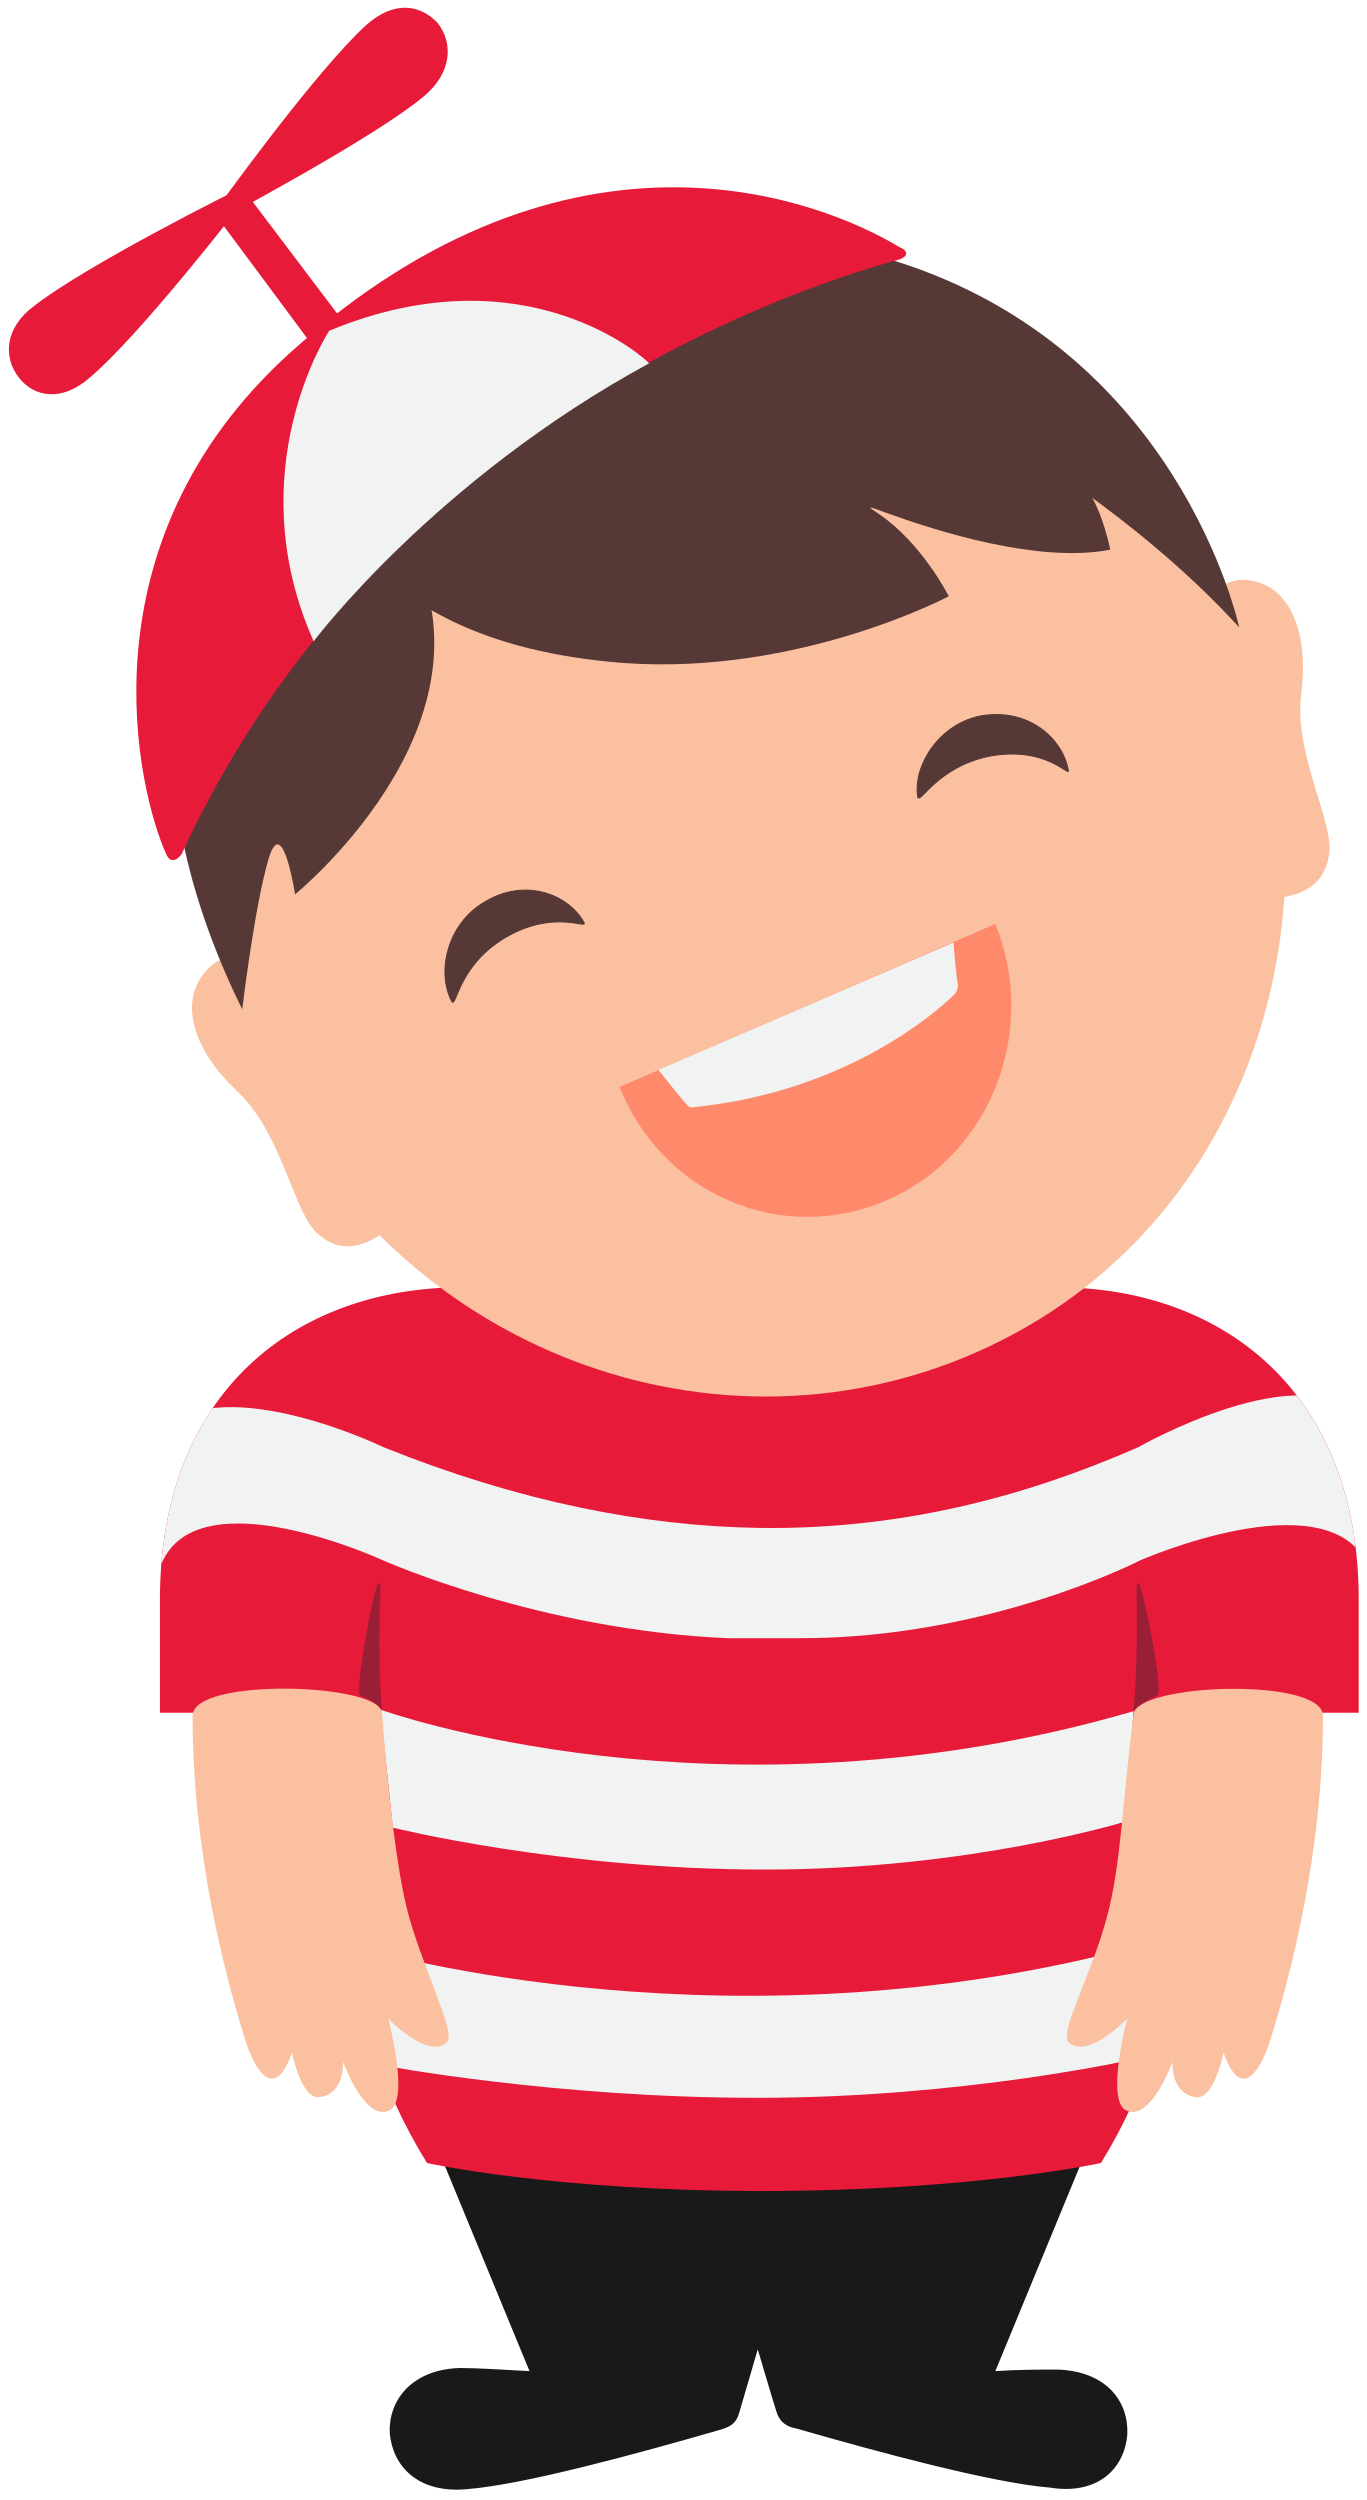
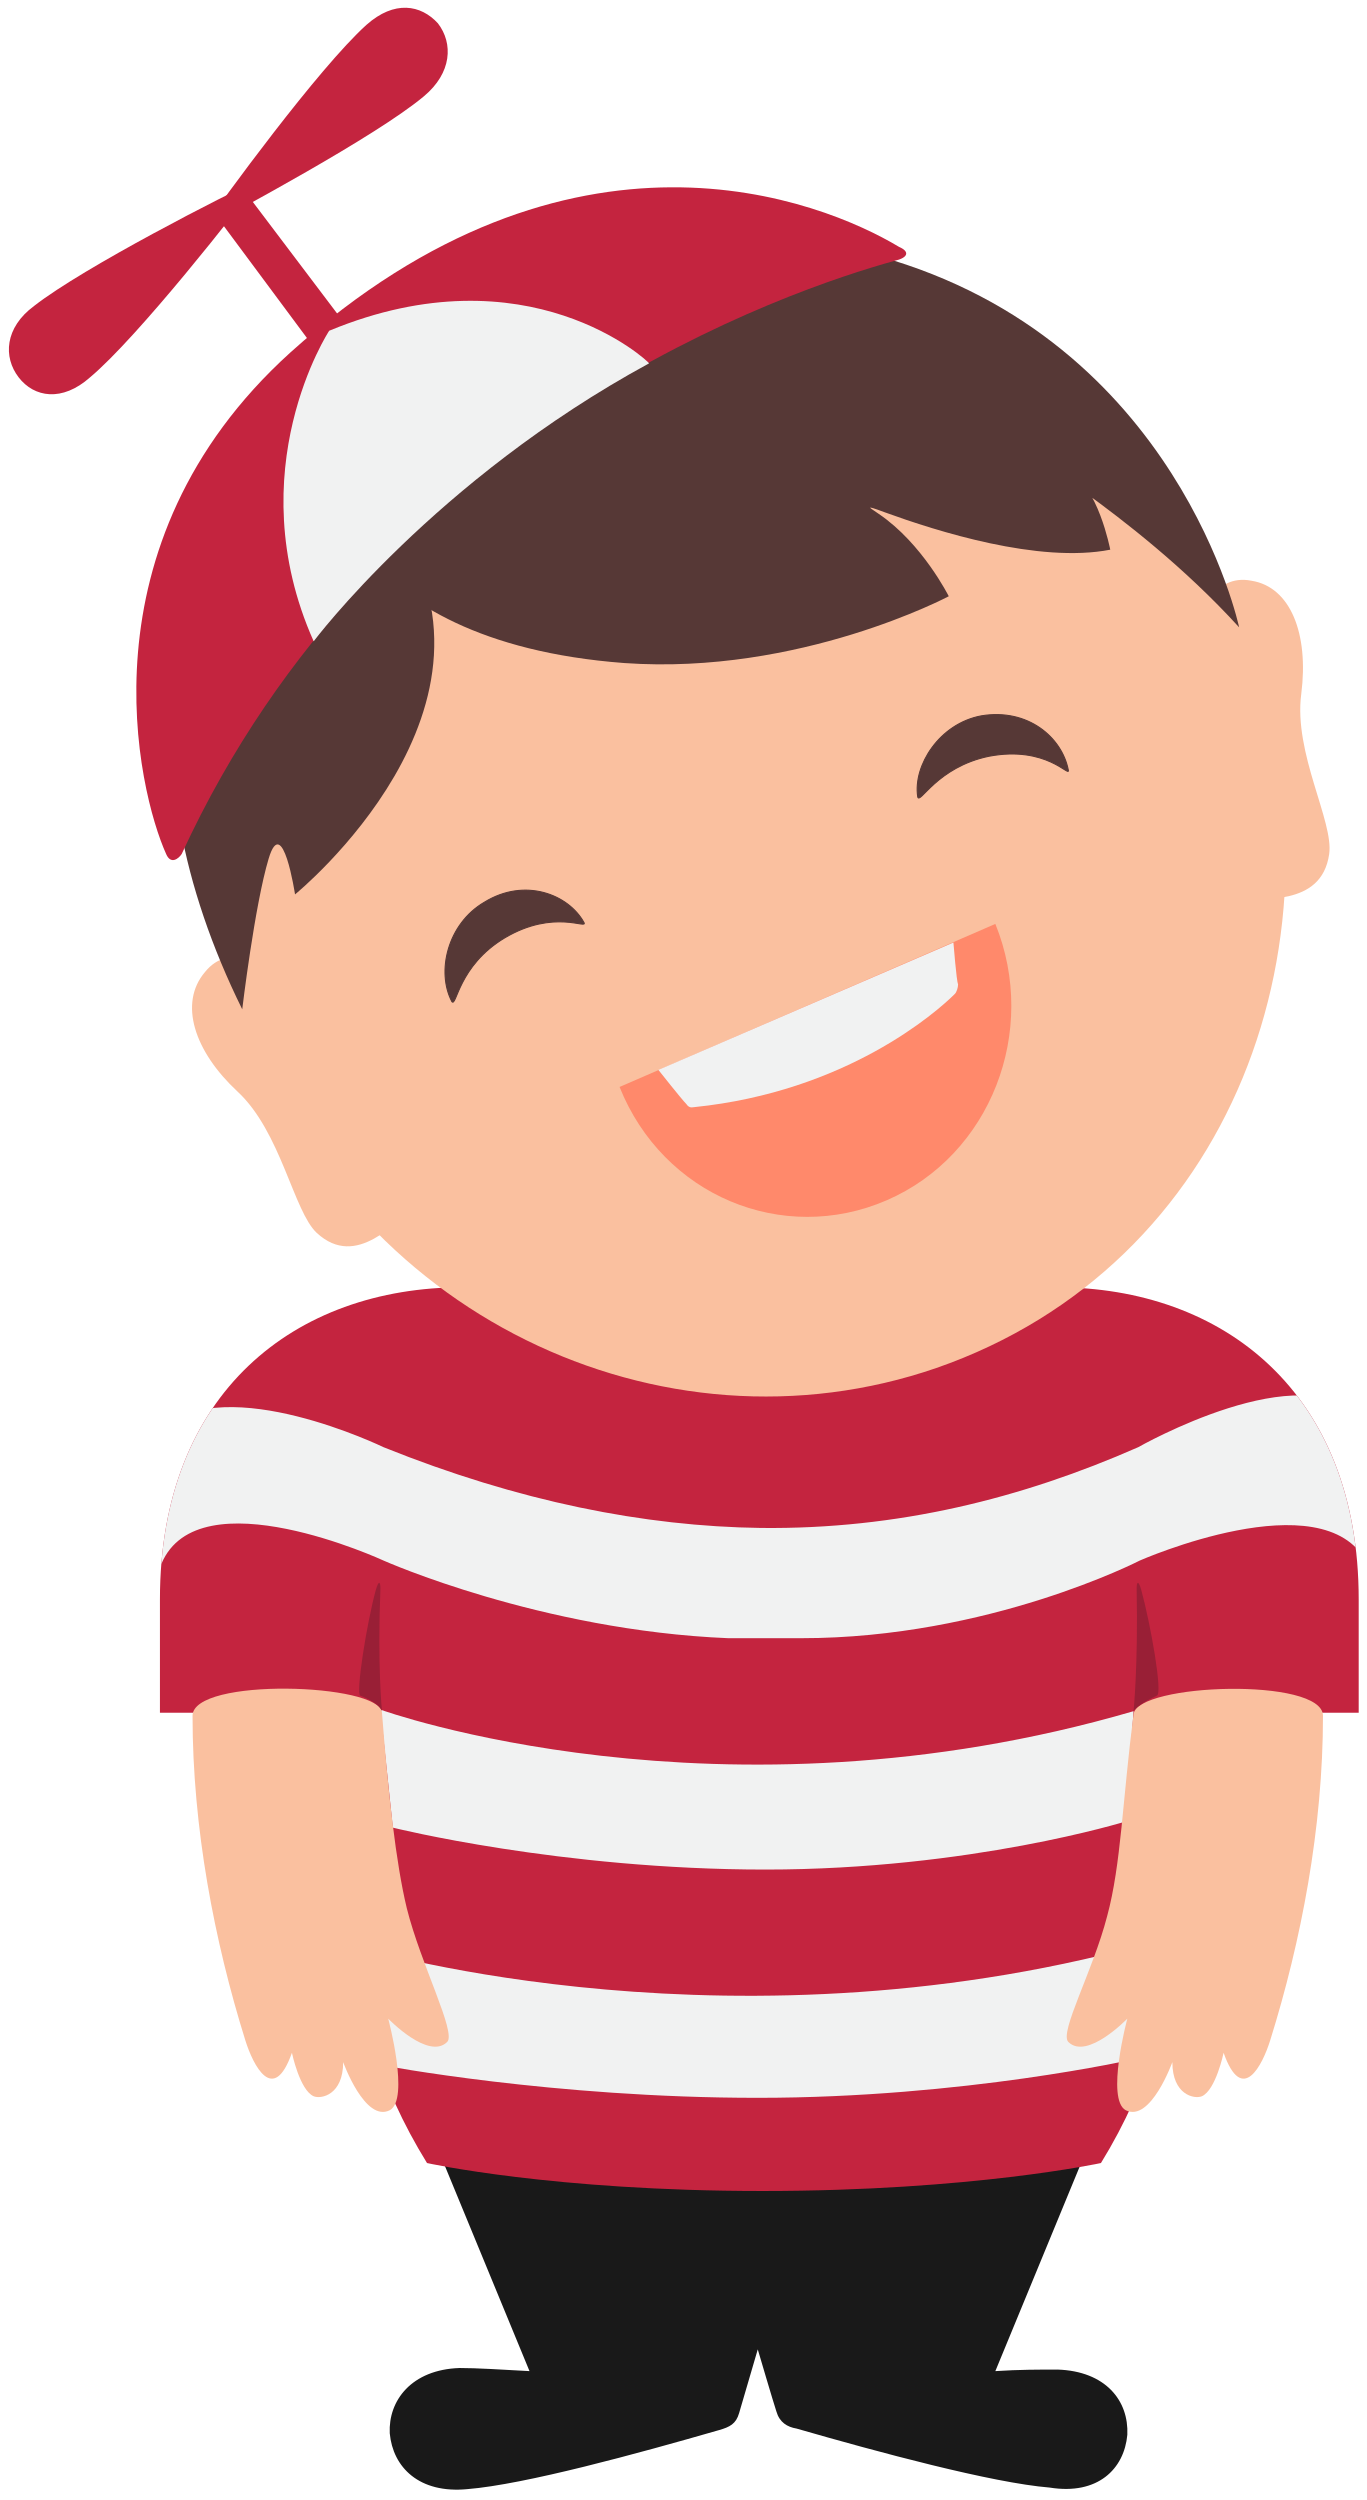
<svg xmlns="http://www.w3.org/2000/svg" xmlns:xlink="http://www.w3.org/1999/xlink" version="1.1" id="Layer_1" x="0px" y="0px" viewBox="0 0 88 161" style="enable-background:new 0 0 88 161;" xml:space="preserve">
  <style type="text/css">
	.st0{fill:#191919;}
- 	.st1{fill:#E71A3A;}
+ 	.st1{fill:#C4243F;}
	.st2{fill:#FAC09F;}
	.st3{fill:#563836;}
	.st4{fill:none;stroke:#563836;stroke-width:7.072631e-02;stroke-linecap:round;stroke-linejoin:round;stroke-miterlimit:10;}
	.st5{fill:#F1F2F2;}
	.st6{fill:#FF896B;}
	.st7{fill:#991F36;}
- 	.st8{clip-path:url(#SVGID_00000085221624547421655430000010313959624618909336_);fill:#F1F2F2;}
+ 	.st8{clip-path:url(#SVGID_00000140722269205987614830000012625023645021519535_);fill:#F1F2F2;}
</style>
  <g>
    <g>
      <g>
-         <defs>
-           <path id="SVGID_1_" d="M87.5,103c0-13.3-8.7-20.1-19.5-20.1H52.4h-7.1H29.8c-10.8,0-19.5,6.8-19.5,20.1v7.3l12.5,0      c-0.6,9.1-1.6,18.8,4.7,29c0,0,8.1,1.8,21.6,1.8c13.5,0,21.8-1.8,21.8-1.8c6.3-10.2,6-22.2,4.7-29l11.9,0V103z" />
-         </defs>
-         <clipPath id="SVGID_00000041983369168398148120000007535202224138891402_">
-           <use xlink:href="#SVGID_1_" style="overflow:visible;" />
-         </clipPath>
-       </g>
-     </g>
-     <g>
-       <g>
-         <path class="st0" d="M72.6,156.8L72.6,156.8c0.1-2.2-1.4-4.1-4.5-4.2c-1.1,0-2.5,0-4,0.1l8-19.4H26.1l8,19.4     c-1.8-0.1-3.4-0.2-4.5-0.2c-3.1,0.1-4.6,2.1-4.5,4.2h0c0,0,0,0,0,0v0h0c0.2,2.2,1.9,3.9,5,3.6c3.7-0.3,11-2.3,16.2-3.8     c0.7-0.2,1.1-0.4,1.3-1.1c0.2-0.7,1.2-4.1,1.2-4.1s1,3.4,1.2,4c0.2,0.7,0.7,1,1.3,1.1c5.2,1.5,12.6,3.5,16.3,3.8     C70.7,160.7,72.4,159,72.6,156.8L72.6,156.8L72.6,156.8C72.6,156.8,72.6,156.8,72.6,156.8" />
-         <path class="st1" d="M87.5,103c0-13.3-8.7-20.1-19.5-20.1H52.4h-7.1H29.8c-10.8,0-19.5,6.8-19.5,20.1v7.3l12.5,0     c-0.6,9.1-1.6,18.8,4.7,29c0,0,8.1,1.8,21.6,1.8c13.5,0,21.8-1.8,21.8-1.8c6.3-10.2,6-22.2,4.7-29l11.9,0V103z" />
+         <path class="st0" d="M72.6,156.8L72.6,156.8c0.1-2.2-1.4-4.1-4.5-4.2c-1.1,0-2.5,0-4,0.1l8-19.4h-46l8,19.4     c-1.8-0.1-3.4-0.2-4.5-0.2c-3.1,0.1-4.6,2.1-4.5,4.2l0,0l0,0l0,0l0,0c0.2,2.2,1.9,3.9,5,3.6c3.7-0.3,11-2.3,16.2-3.8     c0.7-0.2,1.1-0.4,1.3-1.1c0.2-0.7,1.2-4.1,1.2-4.1s1,3.4,1.2,4c0.2,0.7,0.7,1,1.3,1.1c5.2,1.5,12.6,3.5,16.3,3.8     C70.7,160.7,72.4,159,72.6,156.8L72.6,156.8L72.6,156.8L72.6,156.8" />
+         <path class="st1" d="M87.5,103c0-13.3-8.7-20.1-19.5-20.1H52.4h-7.1H29.8c-10.8,0-19.5,6.8-19.5,20.1v7.3h12.5     c-0.6,9.1-1.6,18.8,4.7,29c0,0,8.1,1.8,21.6,1.8s21.8-1.8,21.8-1.8c6.3-10.2,6-22.2,4.7-29h11.9C87.5,110.3,87.5,103,87.5,103z" />
        <polygon class="st1" points="25.8,25.6 23.8,27.2 14,14 15.9,12.5    " />
        <path class="st2" d="M80.4,41.3c6.8,19.2-1.1,40.2-20.1,46.8c-17.7,6.1-37.9-3.4-44.6-22.5c-6.8-19.2,2.2-40.1,20.1-46.8     C53.7,12,73.7,22.1,80.4,41.3" />
-         <path class="st2" d="M17.2,62.3c0,0-2.4-1.7-4,0.3c-1.7,2-0.7,5.1,2.1,7.7c2.8,2.6,3.6,7.7,5.1,9.1c2.6,2.4,5.1-0.9,6.3-1.5     c1.2-0.6-3.7-10.8-3.7-10.8L17.2,62.3z" />
+         <path class="st2" d="M17.2,62.3c0,0-2.4-1.7-4,0.3c-1.7,2-0.7,5.1,2.1,7.7s3.6,7.7,5.1,9.1c2.6,2.4,5.1-0.9,6.3-1.5     c1.2-0.6-3.7-10.8-3.7-10.8L17.2,62.3z" />
        <path class="st2" d="M77.3,39.8c0,0,0.8-2.9,3.3-2.4c2.5,0.4,3.7,3.4,3.2,7.3c-0.5,3.8,2.1,8.2,1.8,10.3     c-0.5,3.5-4.5,2.7-5.8,3.1c-1.3,0.4-3.9-10.7-3.9-10.7L77.3,39.8z" />
        <path class="st3" d="M32.5,60.4c3.2-1.9,5.4-0.5,5.1-1c-1-1.8-3.8-2.9-6.4-1.3c-2.4,1.4-3.1,4.5-2.1,6.4     C29.4,64.9,29.5,62.2,32.5,60.4" />
        <path class="st4" d="M32.5,60.4c3.2-1.9,5.4-0.5,5.1-1c-1-1.8-3.8-2.9-6.4-1.3c-2.4,1.4-3.1,4.5-2.1,6.4     C29.4,64.9,29.5,62.2,32.5,60.4z" />
        <path class="st3" d="M63.7,48.7c3.7-0.7,5.2,1.4,5.1,0.9c-0.4-2.1-2.6-4-5.6-3.5c-2.7,0.5-4.4,3.2-4.1,5.2     C59.2,51.9,60.3,49.4,63.7,48.7" />
        <path class="st4" d="M63.7,48.7c3.7-0.7,5.2,1.4,5.1,0.9c-0.4-2.1-2.6-4-5.6-3.5c-2.7,0.5-4.4,3.2-4.1,5.2     C59.2,51.9,60.3,49.4,63.7,48.7z" />
        <path class="st3" d="M20.7,29.9c0,0,1,11.4,19.5,12.8c11.3,0.8,20.9-4.3,20.9-4.3s-1.7-3.4-4.5-5.3c-0.4-0.3-1.2-0.7,0.4-0.1     c3.3,1.2,9.9,3.3,14.5,2.4c0,0-0.8-4.2-2.7-5c-4.8-2.1,3.9,2.2,11,10c0,0-3.9-18.5-23.2-23.9C42,12.3,28.8,19.1,20.7,29.9" />
        <path class="st3" d="M22.9,27.9C10.1,33.7,7.7,49,15.6,65c0,0,0.8-6.7,1.7-9.7c0.9-3,1.7,2.3,1.7,2.3s15-12.2,6.2-24.3     C22.5,29.5,22.9,27.9,22.9,27.9" />
        <path class="st1" d="M57.6,16.8C51.1,18.6,24.4,27.4,11.7,55c-0.2,0.3-0.7,0.7-1,0c-1.8-4-5.7-19.9,8-32.3     c18.1-16.3,34.2-9.8,39.2-6.8C58.6,16.2,58.5,16.6,57.6,16.8" />
        <path class="st5" d="M21.2,21.3c0,0-5.9,9-1,20c0,0,7.8-10.4,21.6-17.9C41.8,23.3,34,16,21.2,21.3" />
-         <path class="st1" d="M13,14.8c2-1.1,11.2-6,14.3-8.6c1.8-1.5,1.9-3.4,0.9-4.7l0,0c0,0,0,0,0,0c0,0,0,0,0,0l0,0     c-1.1-1.2-2.8-1.5-4.6,0.1C20.5,4.4,14.3,12.9,13,14.8C12.9,14.8,12.9,14.9,13,14.8" />
-         <path class="st1" d="M16.8,11.5c-1.4,1.9-7.9,10.2-11,12.8c-1.8,1.6-3.6,1.3-4.6,0l0,0c0,0,0,0,0,0c0,0,0,0,0,0v0     c-1-1.3-0.9-3.2,1-4.6C5.4,17.2,14.6,12.5,16.8,11.5C16.7,11.5,16.8,11.5,16.8,11.5" />
-         <path class="st6" d="M64.1,59.5c2.8,6.9-0.3,14.9-7,17.8c-6.7,2.9-14.4-0.3-17.2-7.3L64.1,59.5z" />
+         <path class="st1" d="M13,14.8c2-1.1,11.2-6,14.3-8.6c1.8-1.5,1.9-3.4,0.9-4.7l0,0l0,0l0,0l0,0c-1.1-1.2-2.8-1.5-4.6,0.1     C20.5,4.4,14.3,12.9,13,14.8C12.9,14.8,12.9,14.9,13,14.8" />
+         <path class="st1" d="M16.8,11.5c-1.4,1.9-7.9,10.2-11,12.8c-1.8,1.6-3.6,1.3-4.6,0l0,0l0,0l0,0l0,0c-1-1.3-0.9-3.2,1-4.6     C5.4,17.2,14.6,12.5,16.8,11.5C16.7,11.5,16.8,11.5,16.8,11.5" />
+         <path class="st6" d="M64.1,59.5c2.8,6.9-0.3,14.9-7,17.8S42.7,77,39.9,70L64.1,59.5z" />
        <path class="st5" d="M42.4,68.9l19-8.2c0,0,0.2,2.5,0.3,2.7c0,0.2-0.1,0.5-0.2,0.6c-1.2,1.2-7,6.3-16.8,7.3     c-0.1,0-0.3,0.1-0.5-0.2C43.9,70.8,42.4,68.9,42.4,68.9" />
-         <path class="st5" d="M24.5,110.1c0,0,21.8,7.9,48.5,0.1l-0.5,7.1c0,0-10,3.1-23.2,3.1c-13.2,0-24-2.7-24-2.7L24.5,110.1z" />
+         <path class="st5" d="M24.5,110.1c0,0,21.8,7.9,48.5,0.1l-0.5,7.1c0,0-10,3.1-23.2,3.1s-24-2.7-24-2.7L24.5,110.1z" />
        <path class="st5" d="M23.5,125.5c0,0,24.2,7.2,51.3-0.6l-1.7,7.7c0,0-11,2.5-24.3,2.5c-13.2,0-24.2-2.1-24.2-2.1L23.5,125.5z" />
      </g>
      <g>
        <path class="st2" d="M12.4,110.5c0,7.2,1.4,14.5,3.4,20.9c0.5,1.6,1.8,4.2,3,0.8c0,0,0.5,2.4,1.4,2.8c0.5,0.2,1.9-0.1,1.9-2.2     c0,0,1.4,3.9,3,3.1c1.3-0.7-0.1-5.9-0.1-5.9s2.6,2.7,3.8,1.5c0.6-0.6-1.7-5-2.6-8.6c-0.7-2.9-1.2-7.4-1.6-12.6     C24.5,108.4,12.4,108,12.4,110.5" />
        <path class="st2" d="M85.2,110.5c0,7.2-1.4,14.5-3.4,20.9c-0.5,1.6-1.8,4.2-3,0.8c0,0-0.5,2.4-1.4,2.8c-0.5,0.2-1.9-0.1-1.9-2.2     c0,0-1.4,3.9-3,3.1c-1.3-0.7,0.1-5.9,0.1-5.9s-2.6,2.7-3.8,1.5c-0.6-0.6,1.6-4.6,2.5-8.1c0.9-3.3,1-7.6,1.7-13     C73.2,108.4,85.2,108,85.2,110.5" />
        <path class="st7" d="M24.6,110.2c0,0-0.3-2.9-0.1-7.9c0-0.4-0.1-0.6-0.3,0.1c-0.6,2.2-1.3,6.7-1,6.8     C24.5,109.7,24.6,110.2,24.6,110.2" />
        <path class="st7" d="M73,110.2c0,0,0.3-2.9,0.2-7.9c0-0.4,0.1-0.6,0.3,0.1c0.6,2.2,1.4,6.7,1,6.8C73.2,109.8,73,110.2,73,110.2" />
      </g>
      <g>
-         <defs>
-           <path id="SVGID_00000107575107896349628810000010516726374055893378_" d="M87.5,103c0-13.3-8.7-20.1-19.5-20.1H52.4h-7.1H29.8      c-10.8,0-19.5,6.8-19.5,20.1v7.3l12.5,0c-0.6,9.1-1.6,18.8,4.7,29c0,0,8.1,1.8,21.6,1.8c13.5,0,21.8-1.8,21.8-1.8      c6.3-10.2,6-22.2,4.7-29l11.9,0V103z" />
-         </defs>
-         <clipPath id="SVGID_00000111154403218680869610000013530603690705550523_">
-           <use xlink:href="#SVGID_00000107575107896349628810000010516726374055893378_" style="overflow:visible;" />
-         </clipPath>
-         <path style="clip-path:url(#SVGID_00000111154403218680869610000013530603690705550523_);fill:#F1F2F2;" d="M87.6,91.4     c-3.6-4.3-14.3,1.8-14.3,1.8c-7.5,3.3-15.5,5.3-24.3,5.2c-7.5-0.1-15.6-1.7-24.3-5.2c0,0-10.1-4.9-14.3-1.2     c-4.8,4.2-2.7,14.8,0,8.7c2.4-5.7,14.3-0.2,14.3-0.2s10.1,4.5,22.2,5c0.3,0,1.1,0,2.1,0c1.1,0,2.3,0,2.6,0c12.1,0,21.8-5,21.8-5     s11.8-5.2,14.6,0.1C90.9,106.5,91.7,96.3,87.6,91.4" />
-       </g>
-     </g>
-     <g>
-       <g>
-         <defs>
-           <path id="SVGID_00000075856630743761736510000010539261946937492124_" d="M87.5,103c0-13.3-8.7-20.1-19.5-20.1H52.4h-7.1H29.8      c-10.8,0-19.5,6.8-19.5,20.1v7.3l12.5,0c-0.6,9.1-1.6,18.8,4.7,29c0,0,8.1,1.8,21.6,1.8c13.5,0,21.8-1.8,21.8-1.8      c6.3-10.2,6-22.2,4.7-29l11.9,0V103z" />
-         </defs>
-         <clipPath id="SVGID_00000118372357088116458720000007185239130007731108_">
-           <use xlink:href="#SVGID_00000075856630743761736510000010539261946937492124_" style="overflow:visible;" />
-         </clipPath>
+         <g>
+           <defs>
+             <path id="SVGID_1_" d="M87.5,103c0-13.3-8.7-20.1-19.5-20.1H52.4h-7.1H29.8c-10.8,0-19.5,6.8-19.5,20.1v7.3h12.5       c-0.6,9.1-1.6,18.8,4.7,29c0,0,8.1,1.8,21.6,1.8s21.8-1.8,21.8-1.8c6.3-10.2,6-22.2,4.7-29h11.9C87.5,110.3,87.5,103,87.5,103z       " />
+           </defs>
+           <clipPath id="SVGID_00000145021700329809874750000003305968322017125512_">
+             <use xlink:href="#SVGID_1_" style="overflow:visible;" />
+           </clipPath>
+           <path style="clip-path:url(#SVGID_00000145021700329809874750000003305968322017125512_);fill:#F1F2F2;" d="M87.6,91.4      c-3.6-4.3-14.3,1.8-14.3,1.8c-7.5,3.3-15.5,5.3-24.3,5.2c-7.5-0.1-15.6-1.7-24.3-5.2c0,0-10.1-4.9-14.3-1.2      c-4.8,4.2-2.7,14.8,0,8.7c2.4-5.7,14.3-0.2,14.3-0.2s10.1,4.5,22.2,5c0.3,0,1.1,0,2.1,0c1.1,0,2.3,0,2.6,0c12.1,0,21.8-5,21.8-5      s11.8-5.2,14.6,0.1C90.9,106.5,91.7,96.3,87.6,91.4" />
+         </g>
      </g>
    </g>
  </g>
</svg>
